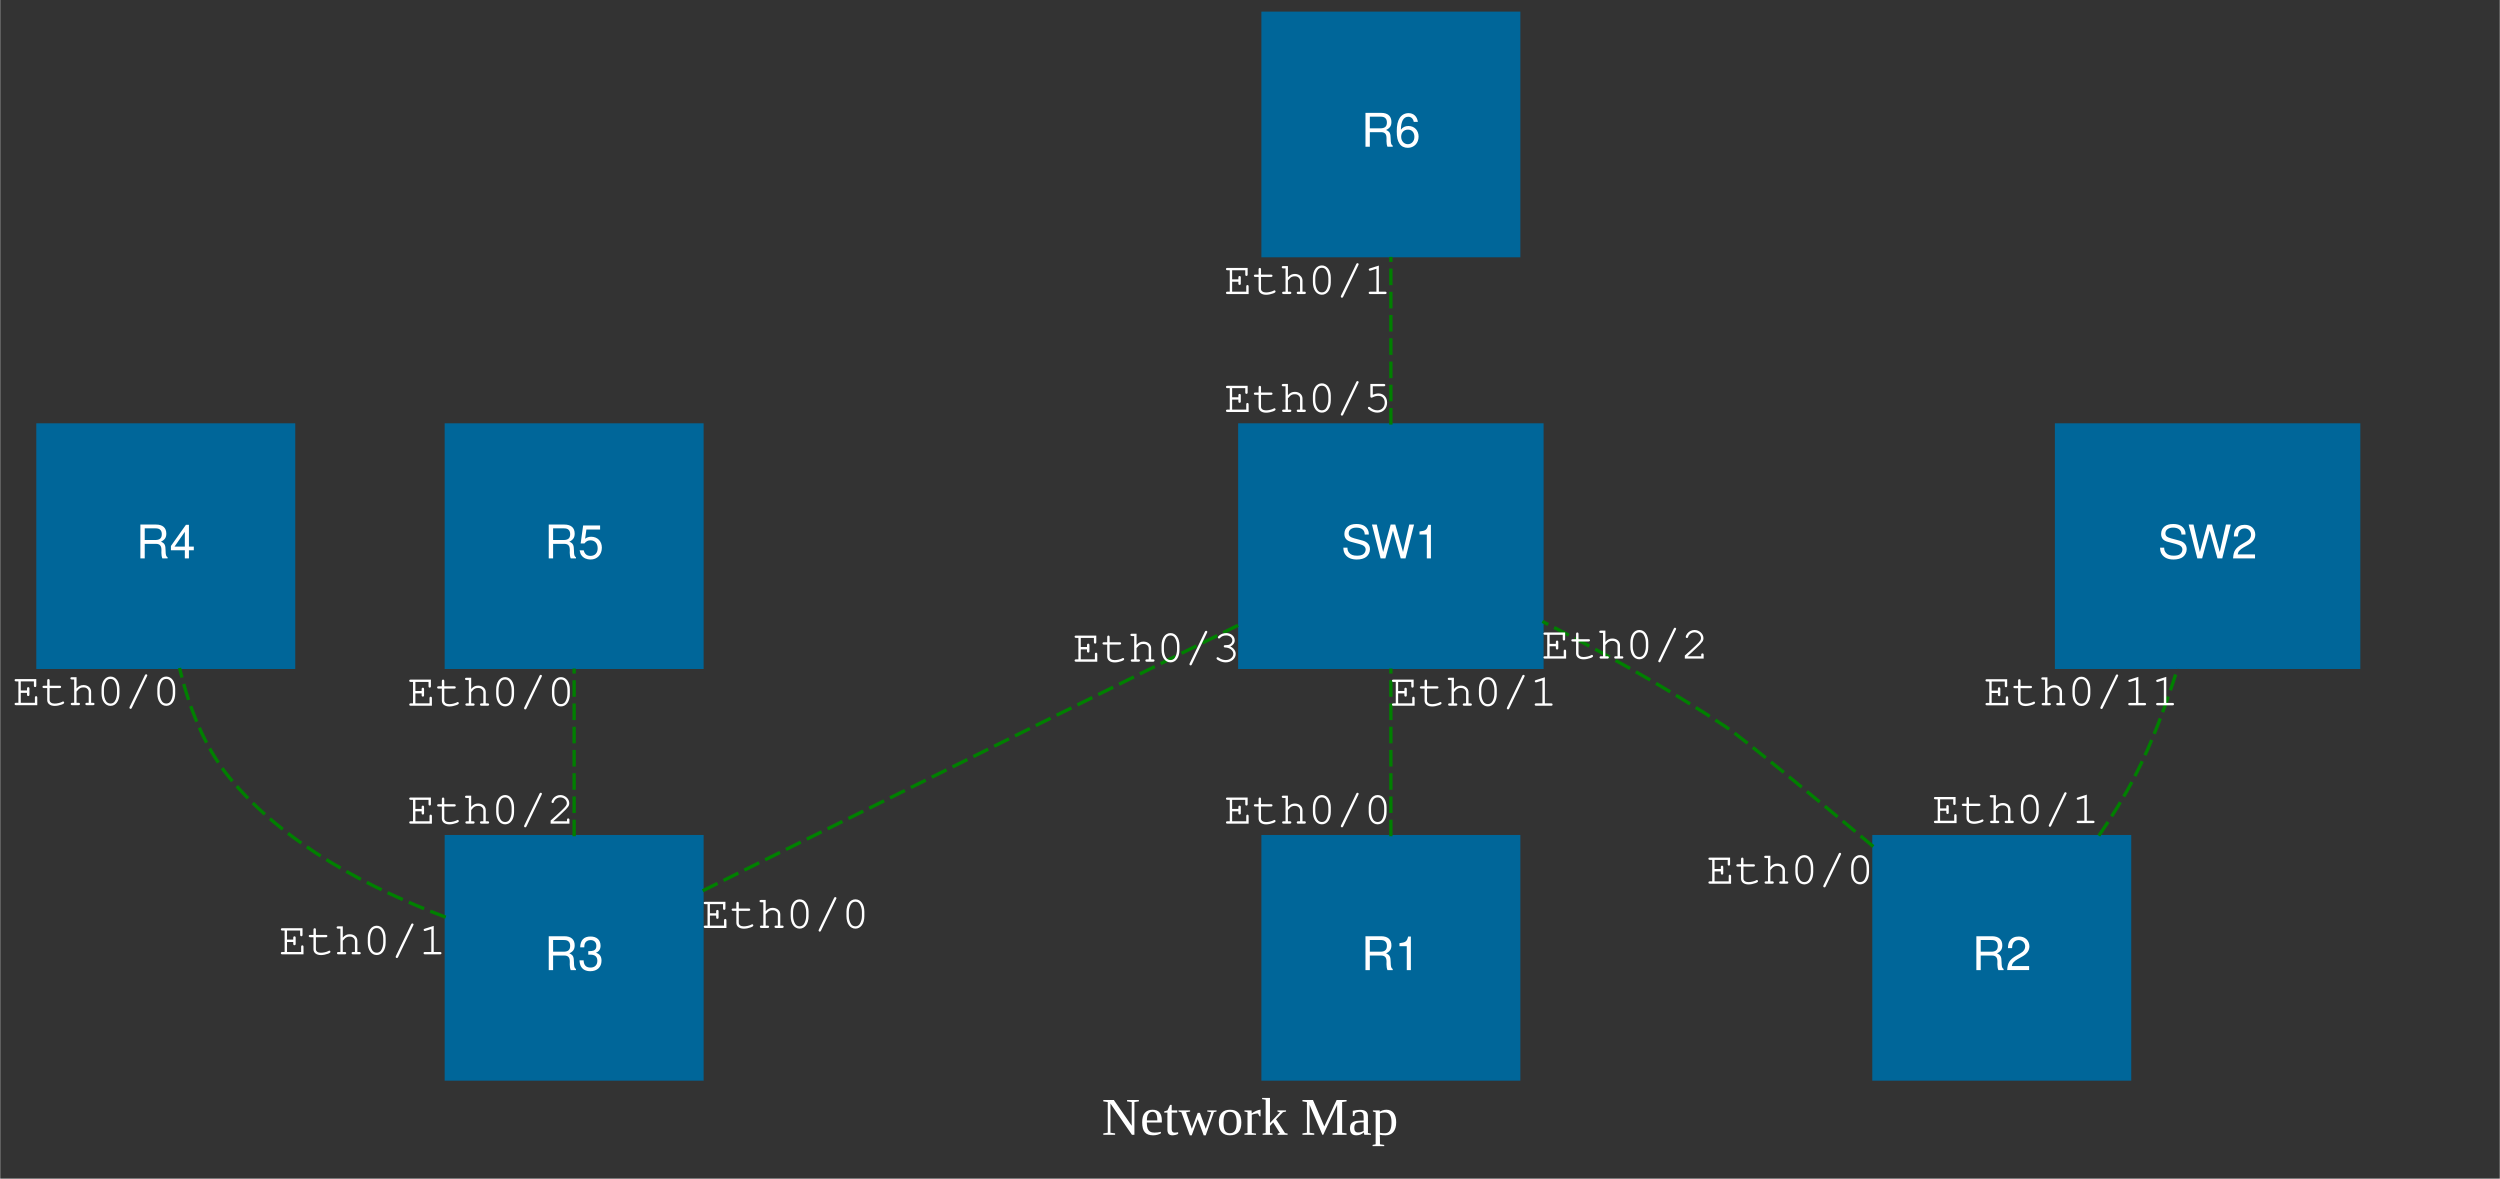
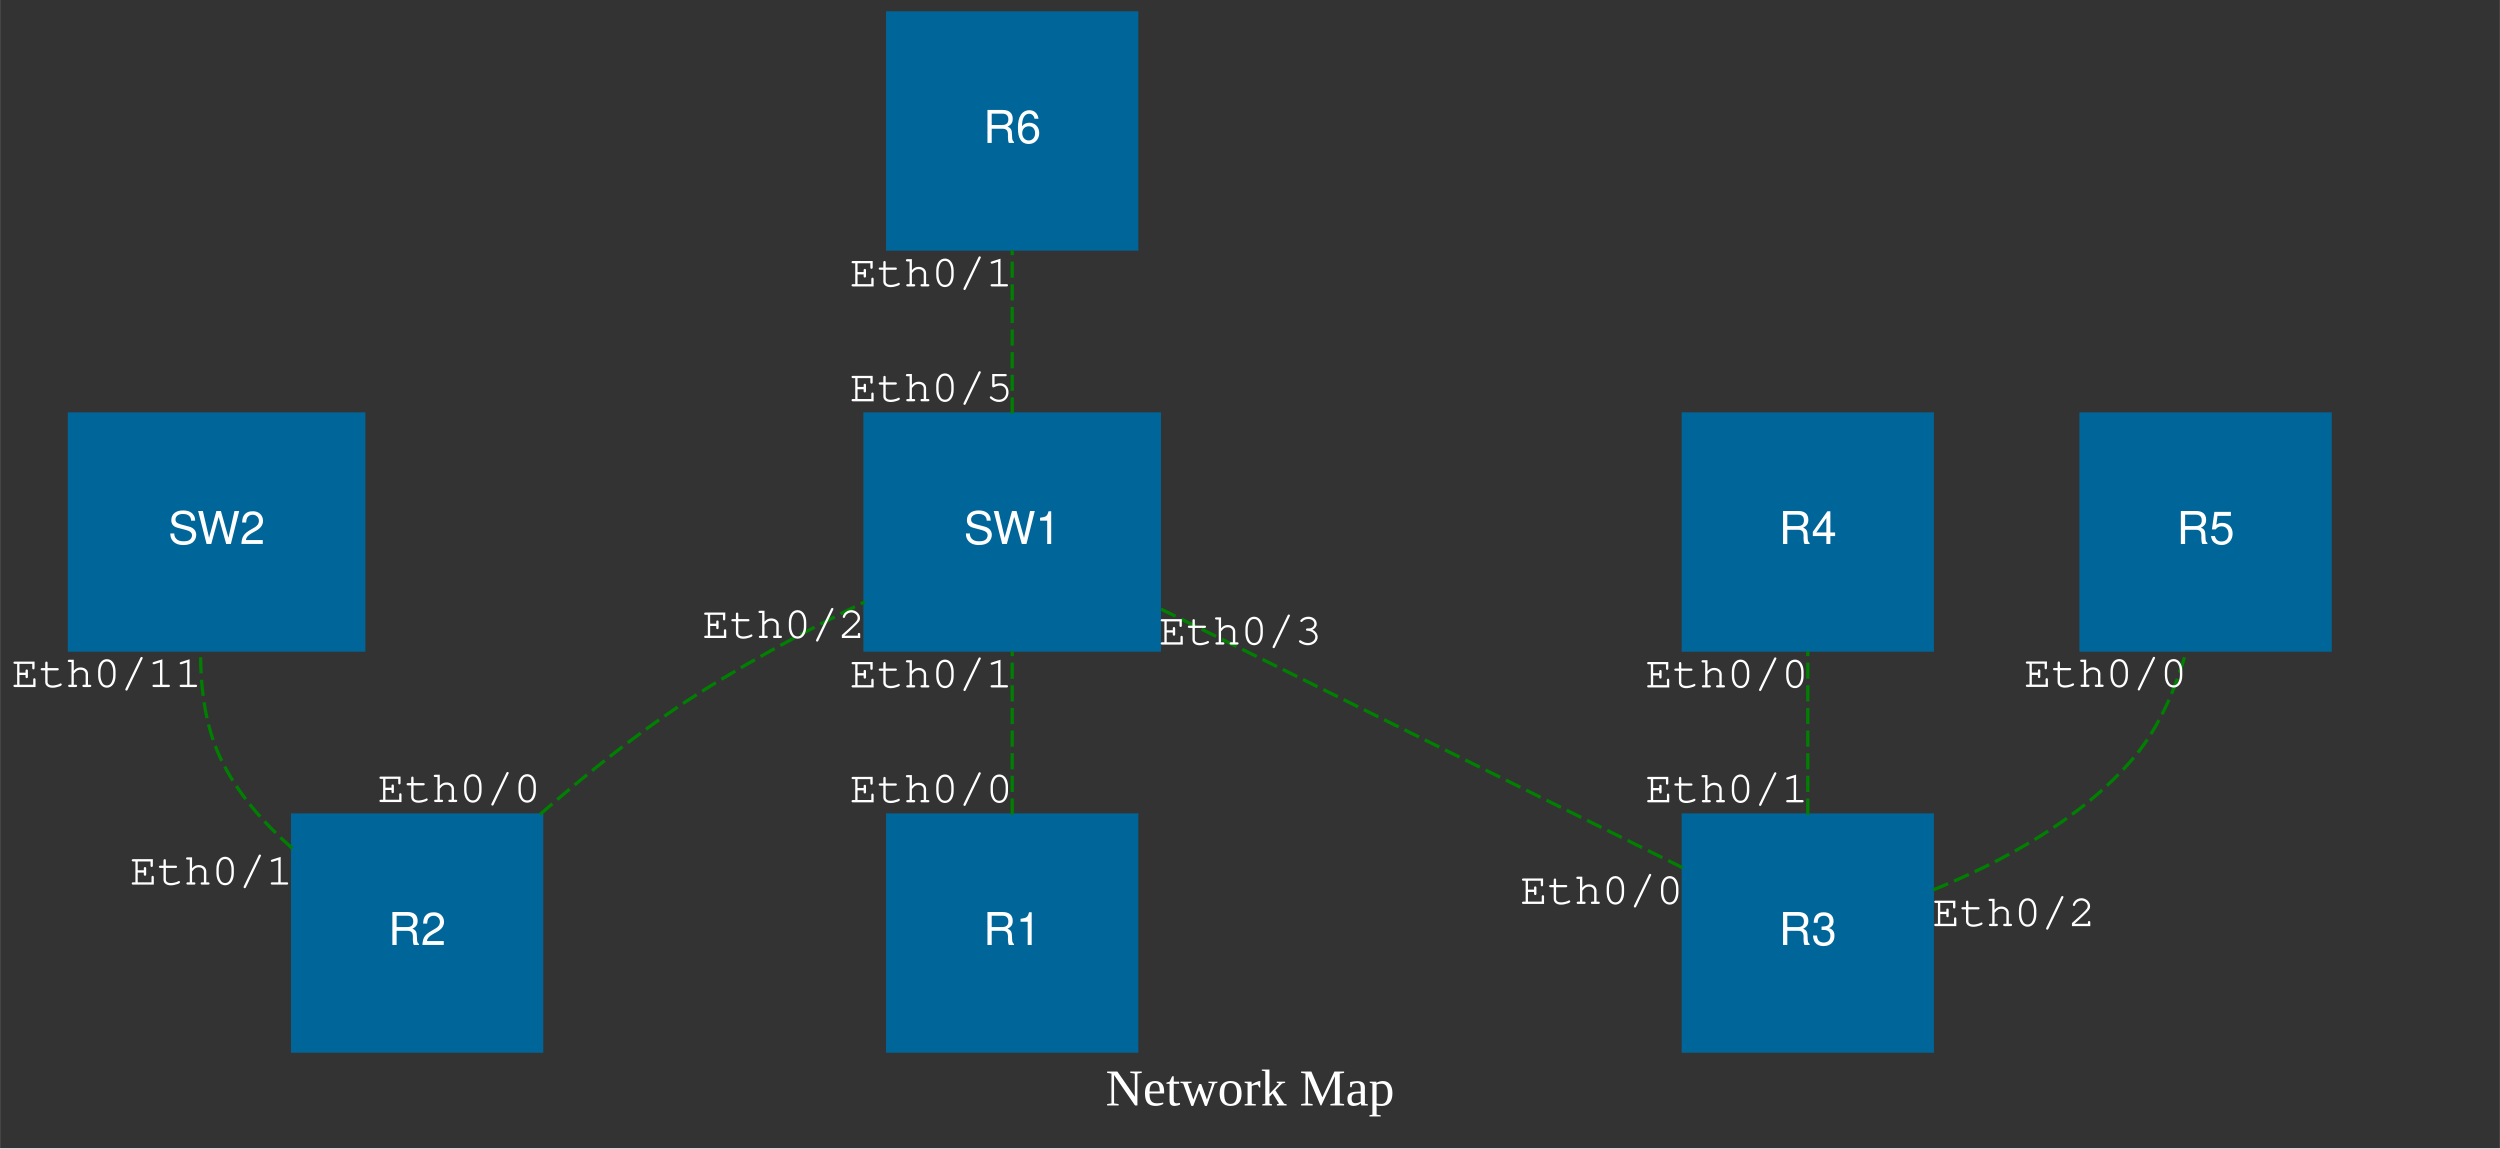
- <svg xmlns="http://www.w3.org/2000/svg" width="753pt" height="355pt" viewBox="0.00 0.00 752.86 355.00">
+ <svg xmlns="http://www.w3.org/2000/svg" width="773pt" height="355pt" viewBox="0.00 0.00 772.94 355.00">
  <g id="graph0" class="graph" transform="scale(1 1) rotate(0) translate(4 351)">
-     <polygon fill="#333333" stroke="none" points="-4,4 -4,-351 748.861,-351 748.861,4 -4,4" />
-     <text text-anchor="middle" x="372.431" y="-9.2" font-family="Times New Roman,serif" font-size="16.00" fill="white">Network Map</text>
+     <polygon fill="#333333" stroke="none" points="-4,4 -4,-351 768.941,-351 768.941,4 -4,4" />
+     <text text-anchor="middle" x="382.471" y="-9.2" font-family="Times New Roman,serif" font-size="16.00" fill="white">Network Map</text>
    <g id="node1" class="node">
-       <polygon fill="#006699" stroke="#006699" points="84.361,-223 7.361,-223 7.361,-150 84.361,-150 84.361,-223" />
-       <text text-anchor="middle" x="45.861" y="-182.8" font-family="Helvetica,sans-Serif" font-size="14.00" fill="white">R4</text>
+       <polygon fill="#006699" stroke="#006699" points="163.441,-99 86.441,-99 86.441,-26 163.441,-26 163.441,-99" />
+       <text text-anchor="middle" x="124.941" y="-58.8" font-family="Helvetica,sans-Serif" font-size="14.00" fill="white">R2</text>
+     </g>
+     <g id="node6" class="node">
+       <polygon fill="#006699" stroke="#006699" points="354.441,-223 263.441,-223 263.441,-150 354.441,-150 354.441,-223" />
+       <text text-anchor="middle" x="308.941" y="-182.8" font-family="Helvetica,sans-Serif" font-size="14.00" fill="white">SW1</text>
+     </g>
+     <g id="edge3" class="edge">
+       <path fill="none" stroke="green" stroke-dasharray="5,2" d="M162.959,-99.207C175.789,-110.382 190.523,-122.312 204.941,-132 223.227,-144.286 244.695,-155.768 263.362,-164.921" />
+       <text text-anchor="middle" x="254.941" y="-120.8" font-family="Courier,monospace" font-size="14.00" fill="white">            </text>
+       <text text-anchor="middle" x="238.362" y="-153.721" font-family="Courier,monospace" font-size="14.00" fill="white">Eth0/2</text>
+       <text text-anchor="middle" x="137.959" y="-103.007" font-family="Courier,monospace" font-size="14.00" fill="white">Eth0/0</text>
+     </g>
+     <g id="node8" class="node">
+       <polygon fill="#006699" stroke="#006699" points="108.441,-223 17.441,-223 17.441,-150 108.441,-150 108.441,-223" />
+       <text text-anchor="middle" x="62.941" y="-182.8" font-family="Helvetica,sans-Serif" font-size="14.00" fill="white">SW2</text>
+     </g>
+     <g id="edge4" class="edge">
+       <path fill="none" stroke="green" stroke-dasharray="5,2" d="M86.371,-88.673C77.374,-96.581 68.962,-106.13 63.941,-117 59.303,-127.042 57.903,-138.828 58,-149.765" />
+       <text text-anchor="middle" x="113.941" y="-120.8" font-family="Courier,monospace" font-size="14.00" fill="white">            </text>
+       <text text-anchor="middle" x="29" y="-138.565" font-family="Courier,monospace" font-size="14.00" fill="white">Eth0/11</text>
+       <text text-anchor="middle" x="61.371" y="-77.473" font-family="Courier,monospace" font-size="14.00" fill="white">Eth0/1</text>
    </g>
    <g id="node2" class="node">
-       <polygon fill="#006699" stroke="#006699" points="637.361,-99 560.361,-99 560.361,-26 637.361,-26 637.361,-99" />
-       <text text-anchor="middle" x="598.861" y="-58.8" font-family="Helvetica,sans-Serif" font-size="14.00" fill="white">R2</text>
+       <polygon fill="#006699" stroke="#006699" points="347.441,-347 270.441,-347 270.441,-274 347.441,-274 347.441,-347" />
+       <text text-anchor="middle" x="308.941" y="-306.8" font-family="Helvetica,sans-Serif" font-size="14.00" fill="white">R6</text>
    </g>
-     <g id="node6" class="node">
-       <polygon fill="#006699" stroke="#006699" points="706.361,-223 615.361,-223 615.361,-150 706.361,-150 706.361,-223" />
-       <text text-anchor="middle" x="660.861" y="-182.8" font-family="Helvetica,sans-Serif" font-size="14.00" fill="white">SW2</text>
+     <g id="node3" class="node">
+       <polygon fill="#006699" stroke="#006699" points="347.441,-99 270.441,-99 270.441,-26 347.441,-26 347.441,-99" />
+       <text text-anchor="middle" x="308.941" y="-58.8" font-family="Helvetica,sans-Serif" font-size="14.00" fill="white">R1</text>
    </g>
-     <g id="edge4" class="edge">
-       <path fill="none" stroke="green" stroke-dasharray="5,2" d="M628.096,-99.278C632.037,-105.007 635.777,-111.023 638.861,-117 644.131,-127.212 648.454,-138.931 651.831,-149.755" />
-       <text text-anchor="middle" x="694.861" y="-120.8" font-family="Courier,monospace" font-size="14.00" fill="white">            </text>
-       <text text-anchor="middle" x="622.831" y="-138.555" font-family="Courier,monospace" font-size="14.00" fill="white">Eth0/11</text>
-       <text text-anchor="middle" x="603.096" y="-103.079" font-family="Courier,monospace" font-size="14.00" fill="white">Eth0/1</text>
+     <g id="edge2" class="edge">
+       <path fill="none" stroke="green" stroke-dasharray="5,2" d="M308.941,-99.115C308.941,-115.01 308.941,-133.704 308.941,-149.629" />
+       <text text-anchor="middle" x="358.941" y="-120.8" font-family="Courier,monospace" font-size="14.00" fill="white">            </text>
+       <text text-anchor="middle" x="283.941" y="-138.429" font-family="Courier,monospace" font-size="14.00" fill="white">Eth0/1</text>
+       <text text-anchor="middle" x="283.941" y="-102.915" font-family="Courier,monospace" font-size="14.00" fill="white">Eth0/0</text>
+     </g>
+     <g id="node4" class="node">
+       <polygon fill="#006699" stroke="#006699" points="593.441,-99 516.441,-99 516.441,-26 593.441,-26 593.441,-99" />
+       <text text-anchor="middle" x="554.941" y="-58.8" font-family="Helvetica,sans-Serif" font-size="14.00" fill="white">R3</text>
+     </g>
+     <g id="node5" class="node">
+       <polygon fill="#006699" stroke="#006699" points="593.441,-223 516.441,-223 516.441,-150 593.441,-150 593.441,-223" />
+       <text text-anchor="middle" x="554.941" y="-182.8" font-family="Helvetica,sans-Serif" font-size="14.00" fill="white">R4</text>
+     </g>
+     <g id="edge6" class="edge">
+       <path fill="none" stroke="green" stroke-dasharray="5,2" d="M554.941,-99.115C554.941,-115.01 554.941,-133.704 554.941,-149.629" />
+       <text text-anchor="middle" x="604.941" y="-120.8" font-family="Courier,monospace" font-size="14.00" fill="white">            </text>
+       <text text-anchor="middle" x="529.941" y="-138.429" font-family="Courier,monospace" font-size="14.00" fill="white">Eth0/0</text>
+       <text text-anchor="middle" x="529.941" y="-102.915" font-family="Courier,monospace" font-size="14.00" fill="white">Eth0/1</text>
+     </g>
+     <g id="edge5" class="edge">
+       <path fill="none" stroke="green" stroke-dasharray="5,2" d="M516.233,-82.697C472.394,-104.438 401.028,-139.831 354.53,-162.891" />
+       <text text-anchor="middle" x="495.941" y="-120.8" font-family="Courier,monospace" font-size="14.00" fill="white">            </text>
+       <text text-anchor="middle" x="379.53" y="-151.691" font-family="Courier,monospace" font-size="14.00" fill="white">Eth0/3</text>
+       <text text-anchor="middle" x="491.233" y="-71.497" font-family="Courier,monospace" font-size="14.00" fill="white">Eth0/0</text>
    </g>
    <g id="node7" class="node">
-       <polygon fill="#006699" stroke="#006699" points="460.361,-223 369.361,-223 369.361,-150 460.361,-150 460.361,-223" />
-       <text text-anchor="middle" x="414.861" y="-182.8" font-family="Helvetica,sans-Serif" font-size="14.00" fill="white">SW1</text>
-     </g>
-     <g id="edge3" class="edge">
-       <path fill="none" stroke="green" stroke-dasharray="5,2" d="M560.175,-96.025C540.939,-112.088 520.756,-128.733 515.861,-132 498.449,-143.622 478.235,-154.751 460.486,-163.819" />
-       <text text-anchor="middle" x="583.861" y="-120.8" font-family="Courier,monospace" font-size="14.00" fill="white">            </text>
-       <text text-anchor="middle" x="485.486" y="-152.619" font-family="Courier,monospace" font-size="14.00" fill="white">Eth0/2</text>
-       <text text-anchor="middle" x="535.175" y="-84.825" font-family="Courier,monospace" font-size="14.00" fill="white">Eth0/0</text>
-     </g>
-     <g id="node3" class="node">
-       <polygon fill="#006699" stroke="#006699" points="207.361,-99 130.361,-99 130.361,-26 207.361,-26 207.361,-99" />
-       <text text-anchor="middle" x="168.861" y="-58.8" font-family="Helvetica,sans-Serif" font-size="14.00" fill="white">R3</text>
-     </g>
-     <g id="edge6" class="edge">
-       <path fill="none" stroke="green" stroke-dasharray="5,2" d="M130.188,-74.745C108.081,-83.051 81.523,-96.527 64.861,-117 57.305,-126.285 52.747,-138.368 50,-149.796" />
-       <text text-anchor="middle" x="114.861" y="-120.8" font-family="Courier,monospace" font-size="14.00" fill="white">            </text>
-       <text text-anchor="middle" x="25" y="-138.596" font-family="Courier,monospace" font-size="14.00" fill="white">Eth0/0</text>
-       <text text-anchor="middle" x="105.188" y="-63.545" font-family="Courier,monospace" font-size="14.00" fill="white">Eth0/1</text>
-     </g>
-     <g id="node4" class="node">
-       <polygon fill="#006699" stroke="#006699" points="207.361,-223 130.361,-223 130.361,-150 207.361,-150 207.361,-223" />
-       <text text-anchor="middle" x="168.861" y="-182.8" font-family="Helvetica,sans-Serif" font-size="14.00" fill="white">R5</text>
+       <polygon fill="#006699" stroke="#006699" points="716.441,-223 639.441,-223 639.441,-150 716.441,-150 716.441,-223" />
+       <text text-anchor="middle" x="677.941" y="-182.8" font-family="Helvetica,sans-Serif" font-size="14.00" fill="white">R5</text>
    </g>
    <g id="edge7" class="edge">
-       <path fill="none" stroke="green" stroke-dasharray="5,2" d="M168.861,-99.115C168.861,-115.01 168.861,-133.704 168.861,-149.629" />
-       <text text-anchor="middle" x="218.861" y="-120.8" font-family="Courier,monospace" font-size="14.00" fill="white">            </text>
-       <text text-anchor="middle" x="143.861" y="-138.429" font-family="Courier,monospace" font-size="14.00" fill="white">Eth0/0</text>
-       <text text-anchor="middle" x="143.861" y="-102.915" font-family="Courier,monospace" font-size="14.00" fill="white">Eth0/2</text>
-     </g>
-     <g id="edge5" class="edge">
-       <path fill="none" stroke="green" stroke-dasharray="5,2" d="M207.569,-82.697C251.409,-104.438 322.774,-139.831 369.272,-162.891" />
-       <text text-anchor="middle" x="356.861" y="-120.8" font-family="Courier,monospace" font-size="14.00" fill="white">            </text>
-       <text text-anchor="middle" x="344.272" y="-151.691" font-family="Courier,monospace" font-size="14.00" fill="white">Eth0/3</text>
-       <text text-anchor="middle" x="232.569" y="-71.497" font-family="Courier,monospace" font-size="14.00" fill="white">Eth0/0</text>
-     </g>
-     <g id="node5" class="node">
-       <polygon fill="#006699" stroke="#006699" points="453.361,-347 376.361,-347 376.361,-274 453.361,-274 453.361,-347" />
-       <text text-anchor="middle" x="414.861" y="-306.8" font-family="Helvetica,sans-Serif" font-size="14.00" fill="white">R6</text>
+       <path fill="none" stroke="green" stroke-dasharray="5,2" d="M593.707,-75.847C614.777,-84.363 639.76,-97.681 655.941,-117 663.721,-126.288 668.763,-138.373 672.026,-149.8" />
+       <text text-anchor="middle" x="714.941" y="-120.8" font-family="Courier,monospace" font-size="14.00" fill="white">            </text>
+       <text text-anchor="middle" x="647.026" y="-138.6" font-family="Courier,monospace" font-size="14.00" fill="white">Eth0/0</text>
+       <text text-anchor="middle" x="618.707" y="-64.647" font-family="Courier,monospace" font-size="14.00" fill="white">Eth0/2</text>
    </g>
    <g id="edge1" class="edge">
-       <path fill="none" stroke="green" stroke-dasharray="5,2" d="M414.861,-223.115C414.861,-239.01 414.861,-257.704 414.861,-273.629" />
-       <text text-anchor="middle" x="464.861" y="-244.8" font-family="Courier,monospace" font-size="14.00" fill="white">            </text>
-       <text text-anchor="middle" x="389.861" y="-262.429" font-family="Courier,monospace" font-size="14.00" fill="white">Eth0/1</text>
-       <text text-anchor="middle" x="389.861" y="-226.915" font-family="Courier,monospace" font-size="14.00" fill="white">Eth0/5</text>
-     </g>
-     <g id="node8" class="node">
-       <polygon fill="#006699" stroke="#006699" points="453.361,-99 376.361,-99 376.361,-26 453.361,-26 453.361,-99" />
-       <text text-anchor="middle" x="414.861" y="-58.8" font-family="Helvetica,sans-Serif" font-size="14.00" fill="white">R1</text>
-     </g>
-     <g id="edge2" class="edge">
-       <path fill="none" stroke="green" stroke-dasharray="5,2" d="M414.861,-99.115C414.861,-115.01 414.861,-133.704 414.861,-149.629" />
-       <text text-anchor="middle" x="464.861" y="-120.8" font-family="Courier,monospace" font-size="14.00" fill="white">            </text>
-       <text text-anchor="middle" x="439.861" y="-138.429" font-family="Courier,monospace" font-size="14.00" fill="white">Eth0/1</text>
-       <text text-anchor="middle" x="389.861" y="-102.915" font-family="Courier,monospace" font-size="14.00" fill="white">Eth0/0</text>
+       <path fill="none" stroke="green" stroke-dasharray="5,2" d="M308.941,-223.115C308.941,-239.01 308.941,-257.704 308.941,-273.629" />
+       <text text-anchor="middle" x="358.941" y="-244.8" font-family="Courier,monospace" font-size="14.00" fill="white">            </text>
+       <text text-anchor="middle" x="283.941" y="-262.429" font-family="Courier,monospace" font-size="14.00" fill="white">Eth0/1</text>
+       <text text-anchor="middle" x="283.941" y="-226.915" font-family="Courier,monospace" font-size="14.00" fill="white">Eth0/5</text>
    </g>
  </g>
</svg>
